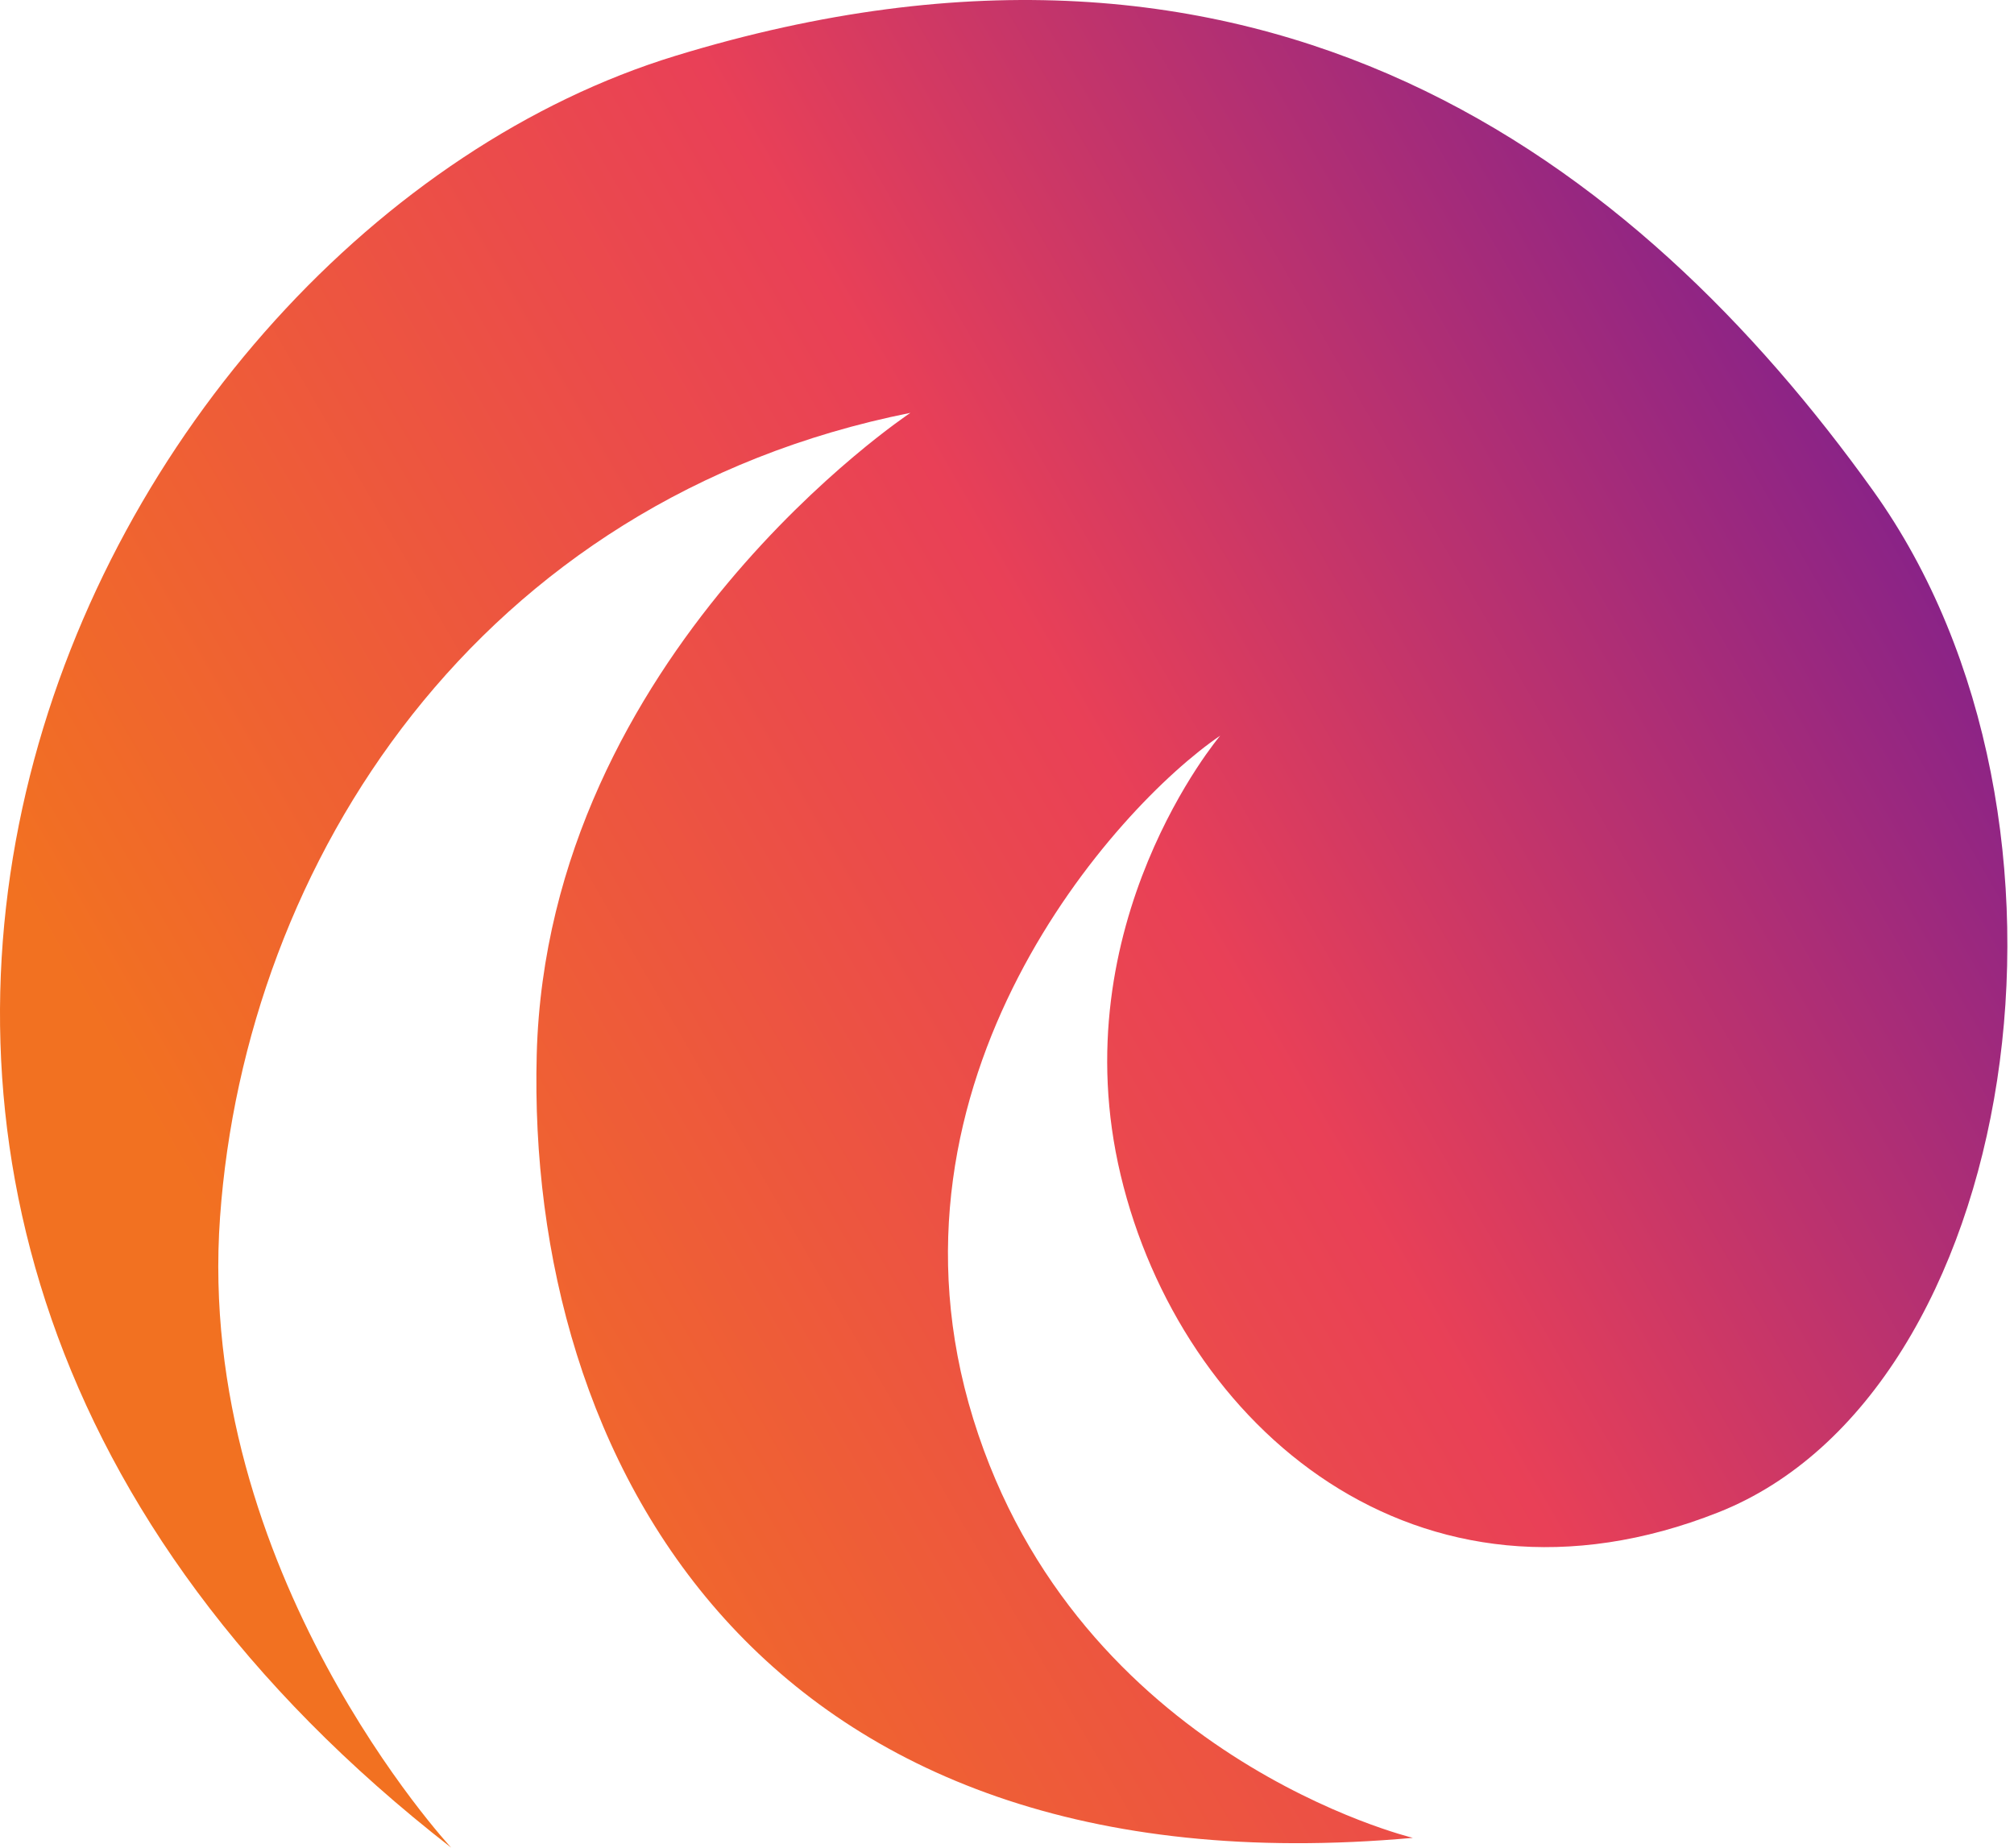
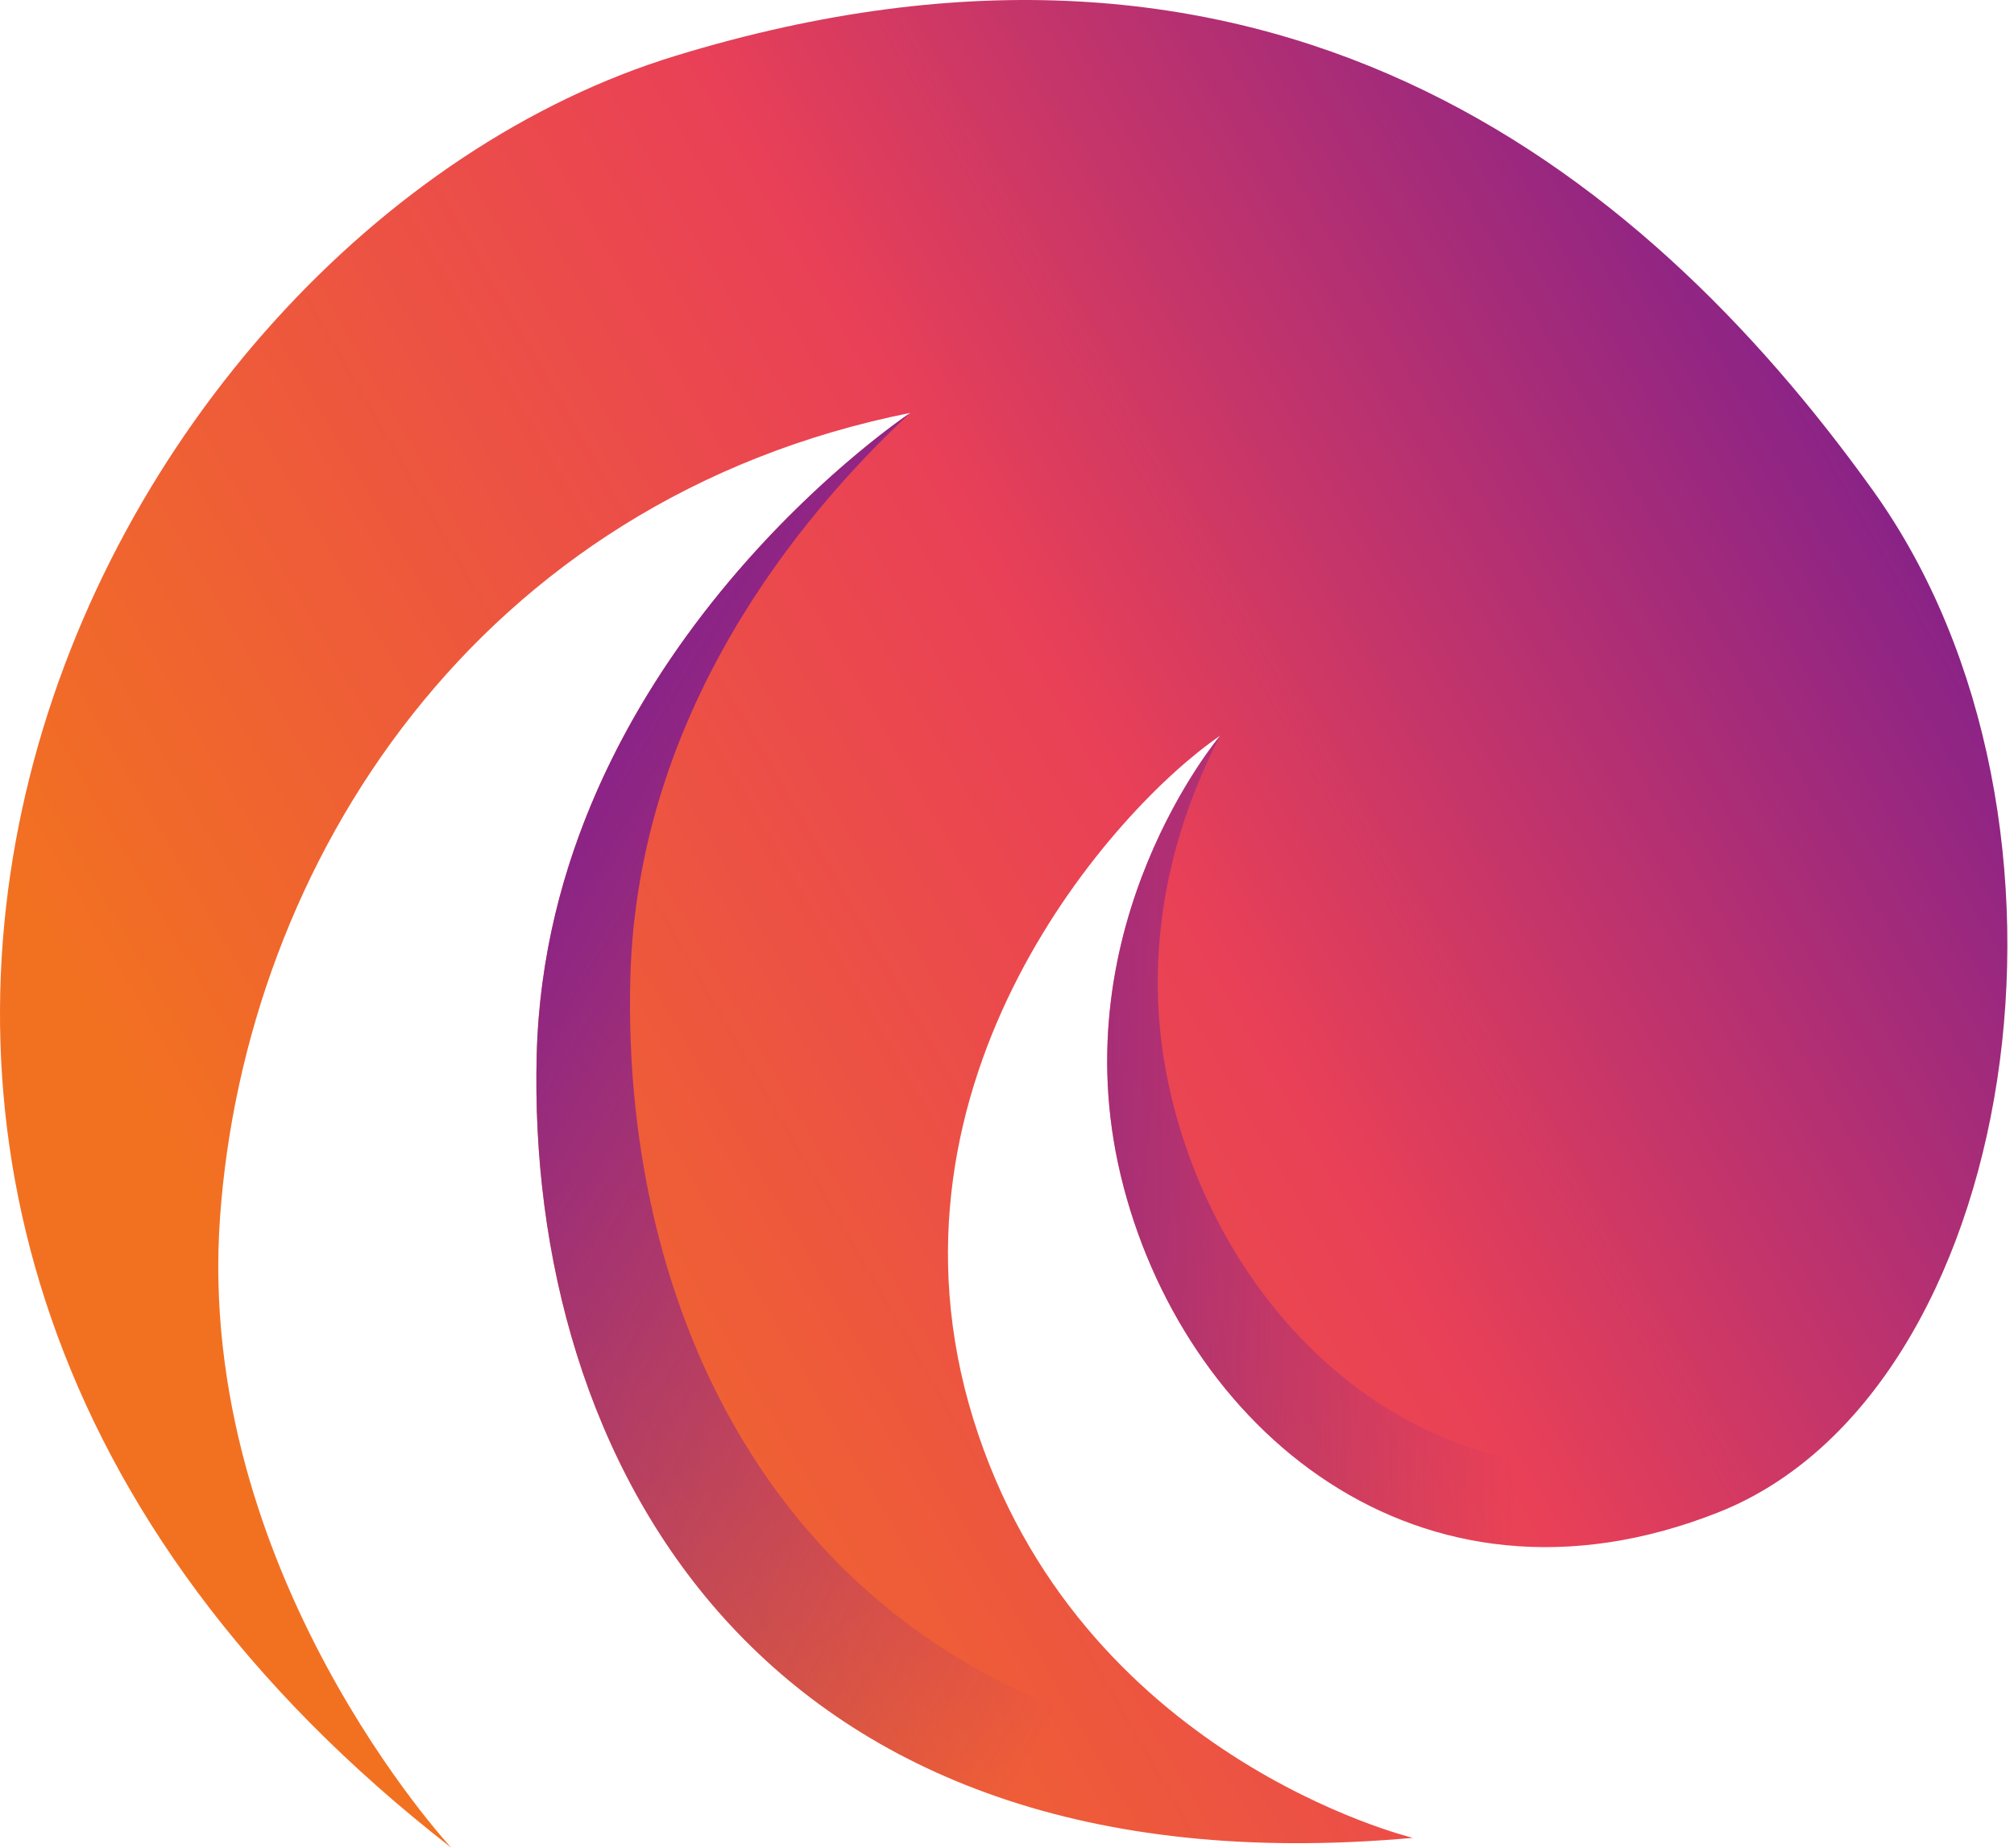
<svg xmlns="http://www.w3.org/2000/svg" width="109" height="100" viewBox="0 0 109 100" fill="none">
-   <path d="M66.039 39.816C66.039 39.816 57.405 50.002 60.653 63.605C63.901 77.207 76.713 88.299 93.004 81.85C109.295 75.4 114.146 44.382 101.369 26.55C88.592 8.717 68.416 -6.725 36.566 3.019C4.716 12.762 -20.728 64.885 24.419 100C24.419 100 10.538 85.072 11.909 65.877C13.28 46.681 25.849 27.029 49.272 22.345C49.272 22.345 29.619 35.37 29.048 57.079C28.477 78.788 40.931 102.668 76.465 99.469C76.465 99.469 58.336 95.107 52.674 76.796C47.012 58.484 60.369 43.675 66.039 39.816Z" fill="url(#paint0_linear_25910_532)" />
+   <path d="M66.039 39.816C66.039 39.816 57.405 50.002 60.653 63.605C63.901 77.207 76.713 88.299 93.004 81.85C109.295 75.4 114.146 44.382 101.369 26.55C88.592 8.717 68.416 -6.725 36.566 3.019C4.716 12.762 -20.728 64.885 24.419 100C24.419 100 10.538 85.072 11.909 65.877C13.28 46.681 25.849 27.029 49.272 22.345C49.272 22.345 29.619 35.37 29.048 57.079C28.477 78.788 40.931 102.668 76.465 99.469C76.465 99.469 58.336 95.107 52.674 76.796C47.012 58.484 60.369 43.675 66.039 39.816Z" fill="url(#paint0_linear_309_5077)" />
+   <path d="M76.465 99.468C40.931 102.668 28.477 78.788 29.048 57.078C29.605 35.879 48.361 22.96 49.24 22.366C43.376 27.828 34.495 38.448 34.114 52.937C33.631 71.288 42.454 91.189 66.657 94.976C71.912 98.373 76.465 99.468 76.465 99.468Z" fill="url(#paint1_linear_309_5077)" />
+   <path d="M104.078 71.08C101.432 76.105 97.692 79.996 93.004 81.85C76.713 88.299 63.901 77.207 60.653 63.605C57.426 50.093 65.925 39.949 66.037 39.816C66.038 39.815 66.038 39.815 66.038 39.815C63.838 44.036 61.411 51.052 63.389 59.333C66.637 72.935 79.448 84.028 95.74 77.579C98.991 76.291 101.788 74.025 104.078 71.08Z" fill="url(#paint2_linear_309_5077)" />
  <defs>
-     <linearGradient id="paint0_linear_25910_532" x1="6.414" y1="79.552" x2="100.721" y2="25.104" gradientUnits="userSpaceOnUse">
+     <linearGradient id="paint0_linear_309_5077" x1="6.414" y1="79.552" x2="100.721" y2="25.104" gradientUnits="userSpaceOnUse">
      <stop offset="0.1" stop-color="#F27121" />
      <stop offset="0.6" stop-color="#E94057" />
      <stop offset="1" stop-color="#8A2387" />
    </linearGradient>
+     <linearGradient id="paint1_linear_309_5077" x1="29.38" y1="47.37" x2="87.252" y2="80.783" gradientUnits="userSpaceOnUse">
+       <stop offset="2.42203e-07" stop-color="#8A2387" />
+       <stop offset="0.7" stop-color="#8A2387" stop-opacity="0" />
+     </linearGradient>
+     <linearGradient id="paint2_linear_309_5077" x1="59.922" y1="61.775" x2="104.078" y2="61.775" gradientUnits="userSpaceOnUse">
+       <stop stop-color="#8A2387" stop-opacity="0.7" />
+       <stop offset="0.5" stop-color="#8A2387" stop-opacity="0" />
+     </linearGradient>
  </defs>
</svg>
